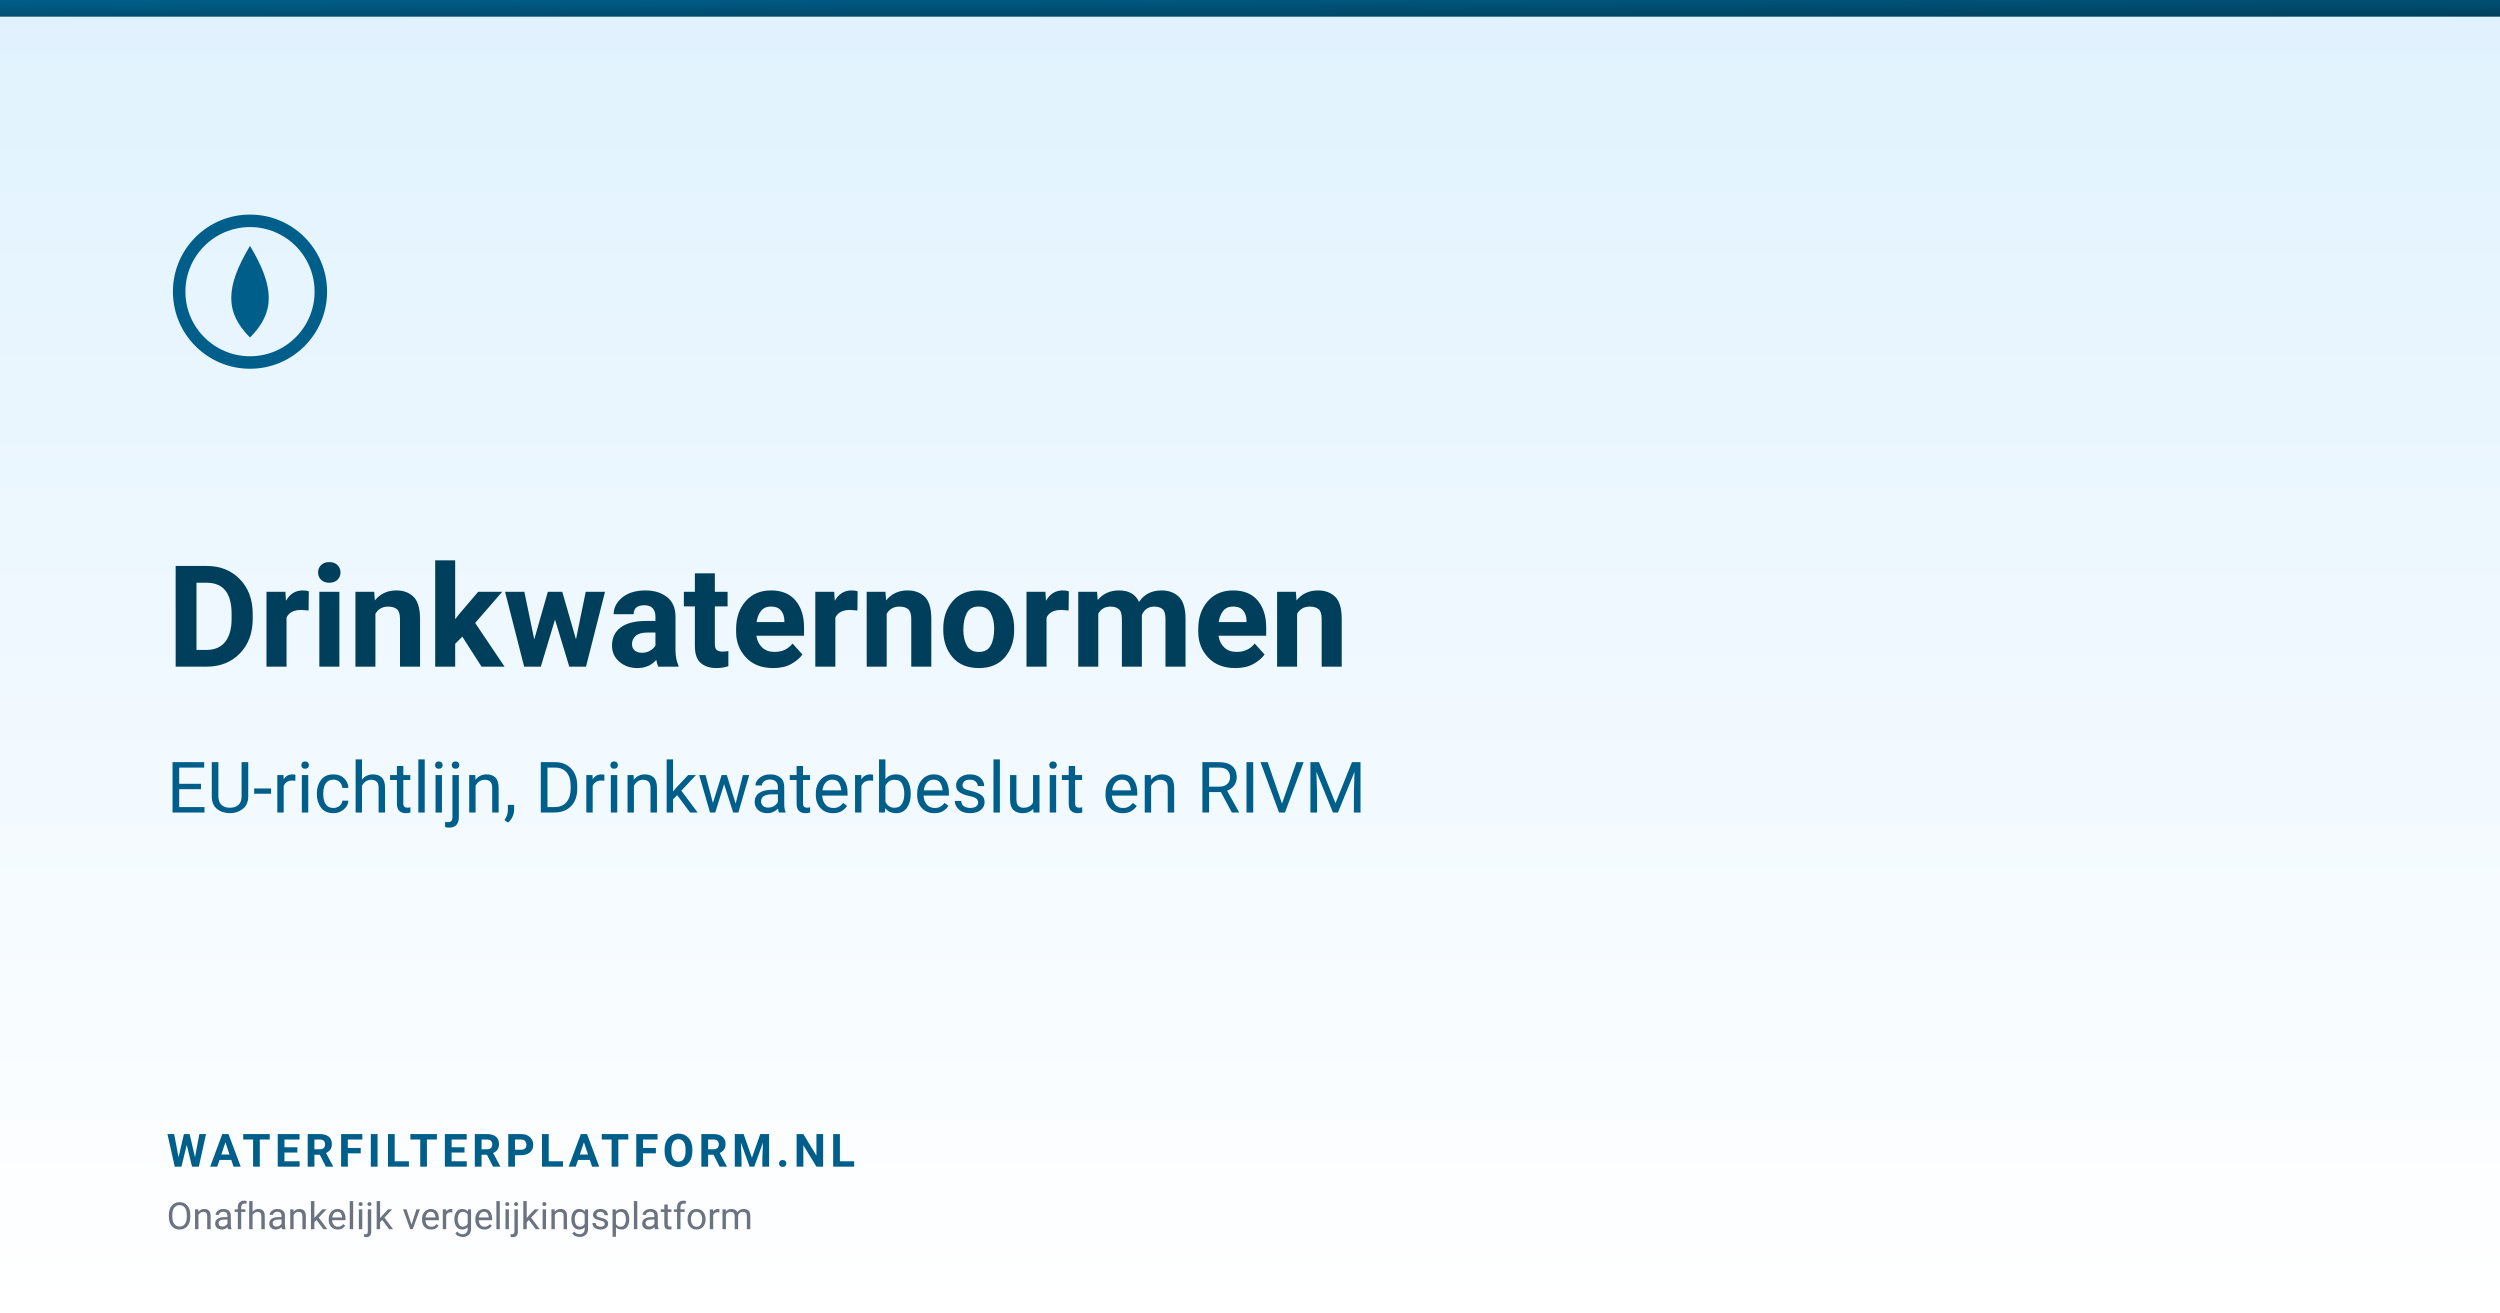
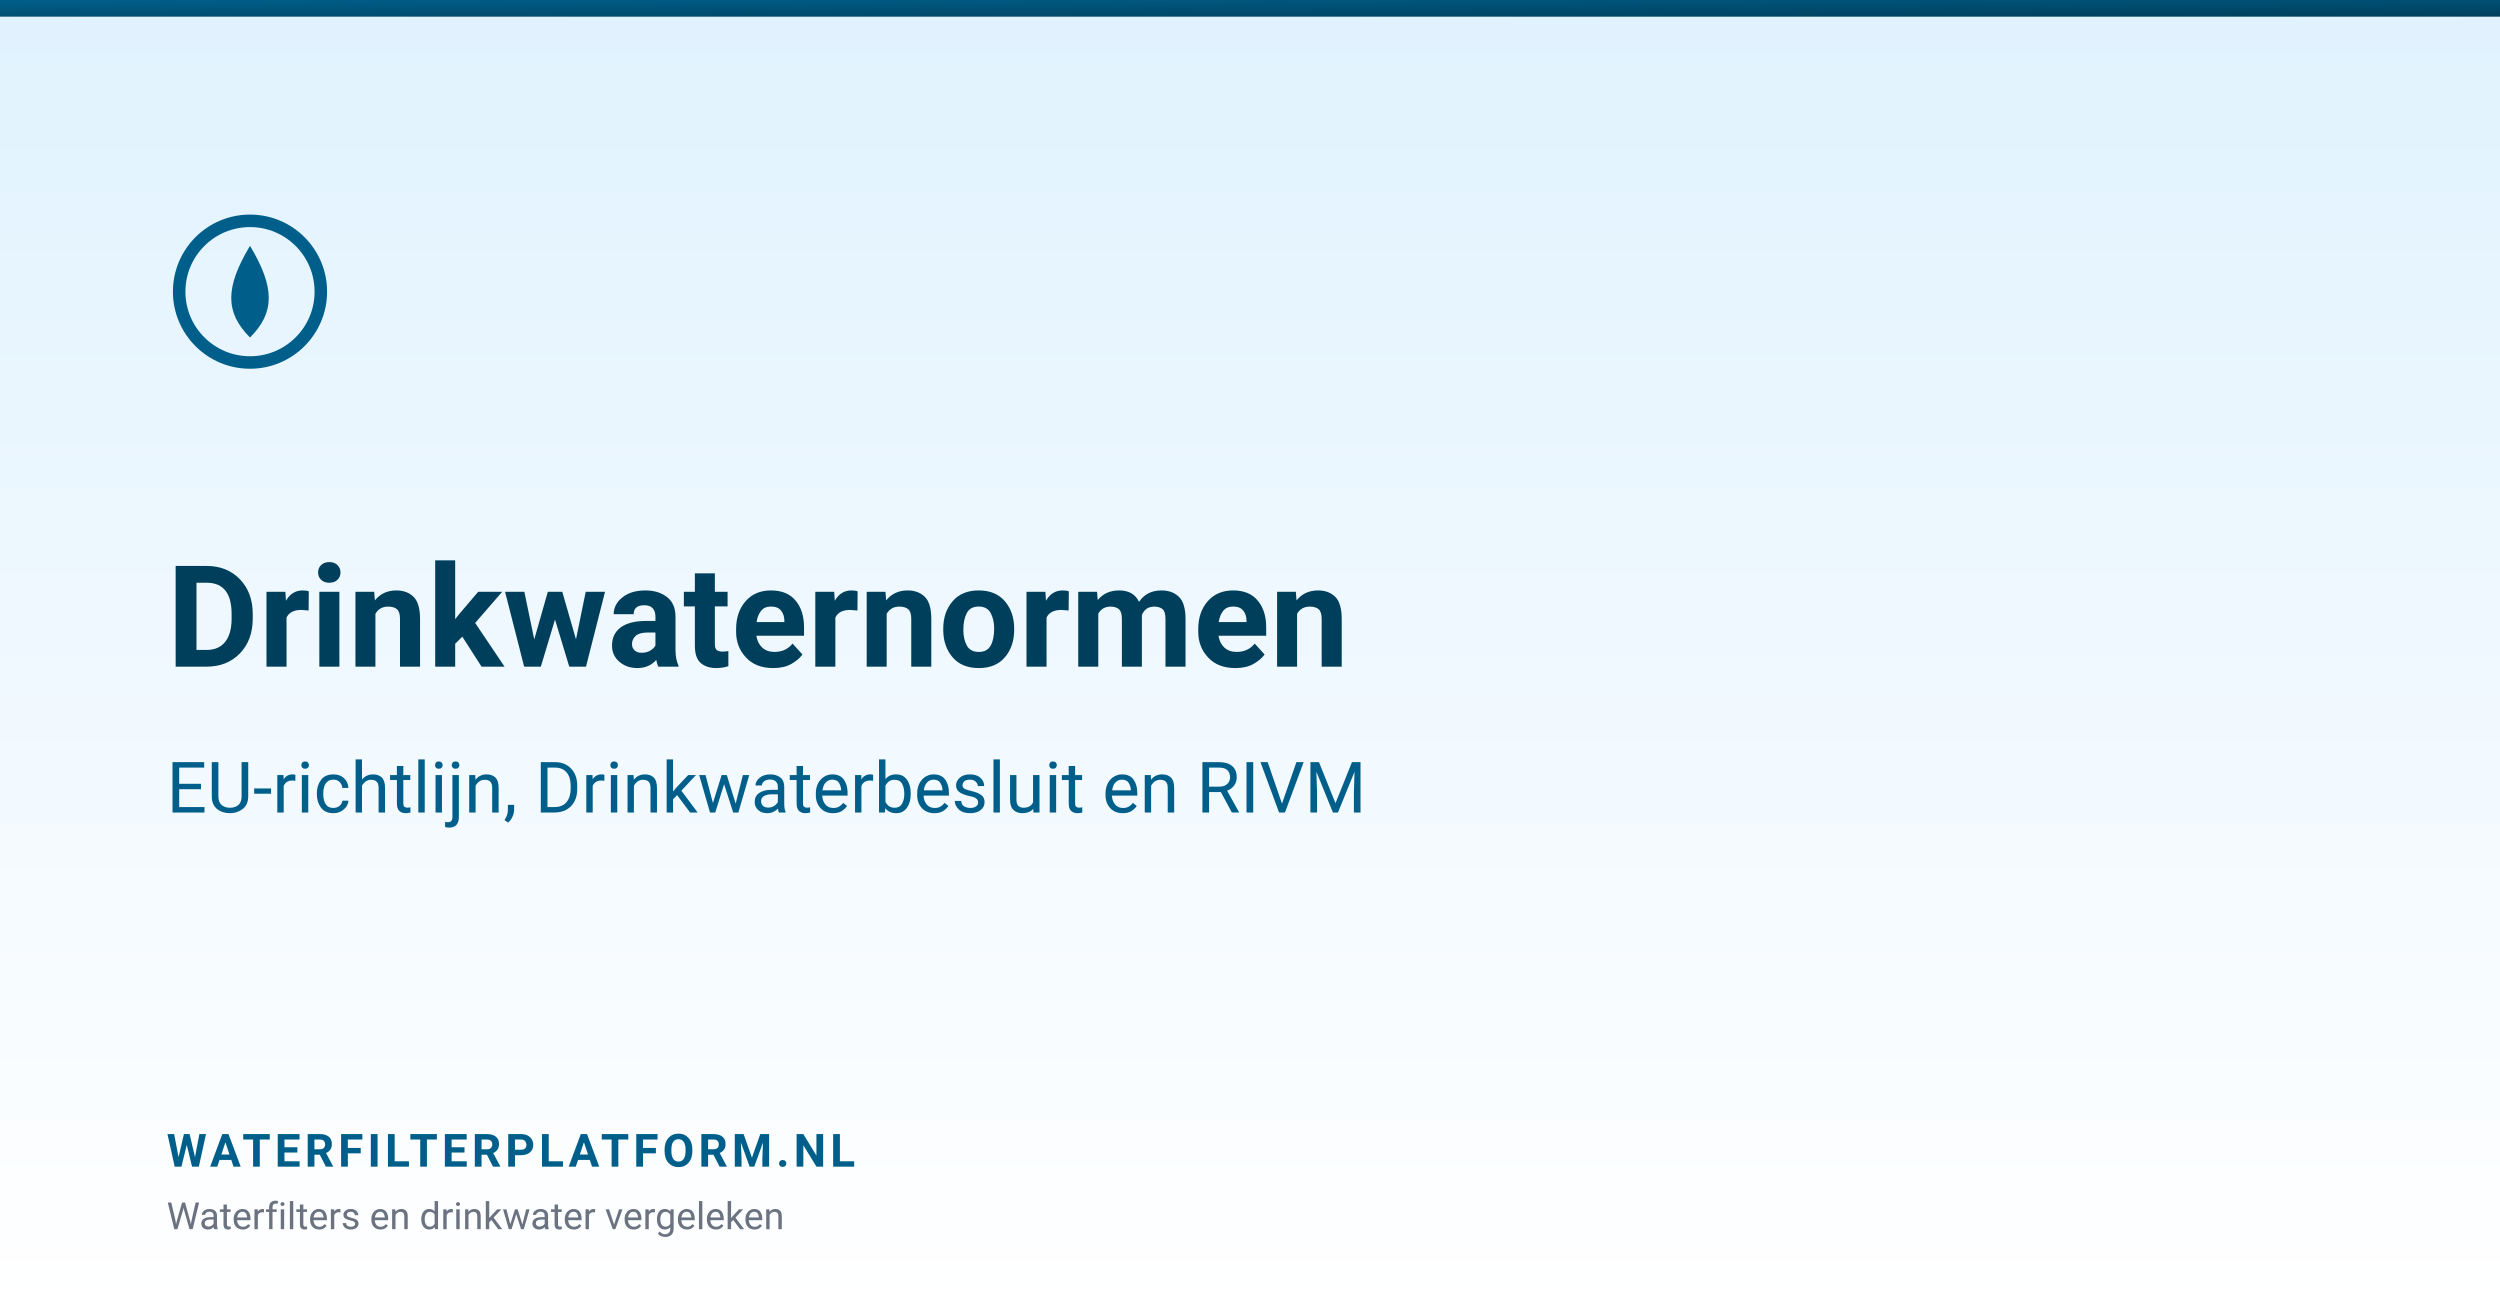
<svg xmlns="http://www.w3.org/2000/svg" viewBox="0 0 1200 630" width="1200" height="630">
  <defs>
    <linearGradient id="bg" x1="0" y1="0" x2="0" y2="1">
      <stop offset="0%" stop-color="#E0F2FE" />
      <stop offset="100%" stop-color="#FFFFFF" />
    </linearGradient>
    <linearGradient id="accent" x1="0" y1="0" x2="1" y2="1">
      <stop offset="0%" stop-color="#005F8A" />
      <stop offset="100%" stop-color="#003F5C" />
    </linearGradient>
  </defs>
  <rect width="1200" height="630" fill="url(#bg)" />
  <rect x="0" y="0" width="1200" height="8" fill="url(#accent)" />
  <g transform="translate(80, 100)">
    <circle cx="40" cy="40" r="34" fill="none" stroke="#005F8A" stroke-width="6" />
    <path d="M 40 18 C 28 38, 28 50, 40 62 C 52 50, 52 38, 40 18 Z" fill="#005F8A" />
  </g>
  <text x="80" y="320" font-family="system-ui, -apple-system, Segoe UI, Roboto, sans-serif" font-size="68" font-weight="700" fill="#003F5C">Drinkwaternormen</text>
  <text x="80" y="390" font-family="system-ui, -apple-system, Segoe UI, Roboto, sans-serif" font-size="34" font-weight="400" fill="#005F8A">EU-richtlijn, Drinkwaterbesluit en RIVM</text>
  <text x="80" y="560" font-family="system-ui, -apple-system, Segoe UI, Roboto, sans-serif" font-size="22" font-weight="600" fill="#005F8A" letter-spacing="2">WATERFILTERPLATFORM.NL</text>
-   <text x="80" y="590" font-family="system-ui, -apple-system, Segoe UI, Roboto, sans-serif" font-size="18" font-weight="400" fill="#6B7280">Onafhankelijk vergelijkingsplatform</text>
+   <text x="80" y="590" font-family="system-ui, -apple-system, Segoe UI, Roboto, sans-serif" font-size="18" font-weight="400" fill="#6B7280">Waterfilters en drinkwater vergeleken</text>
</svg>
